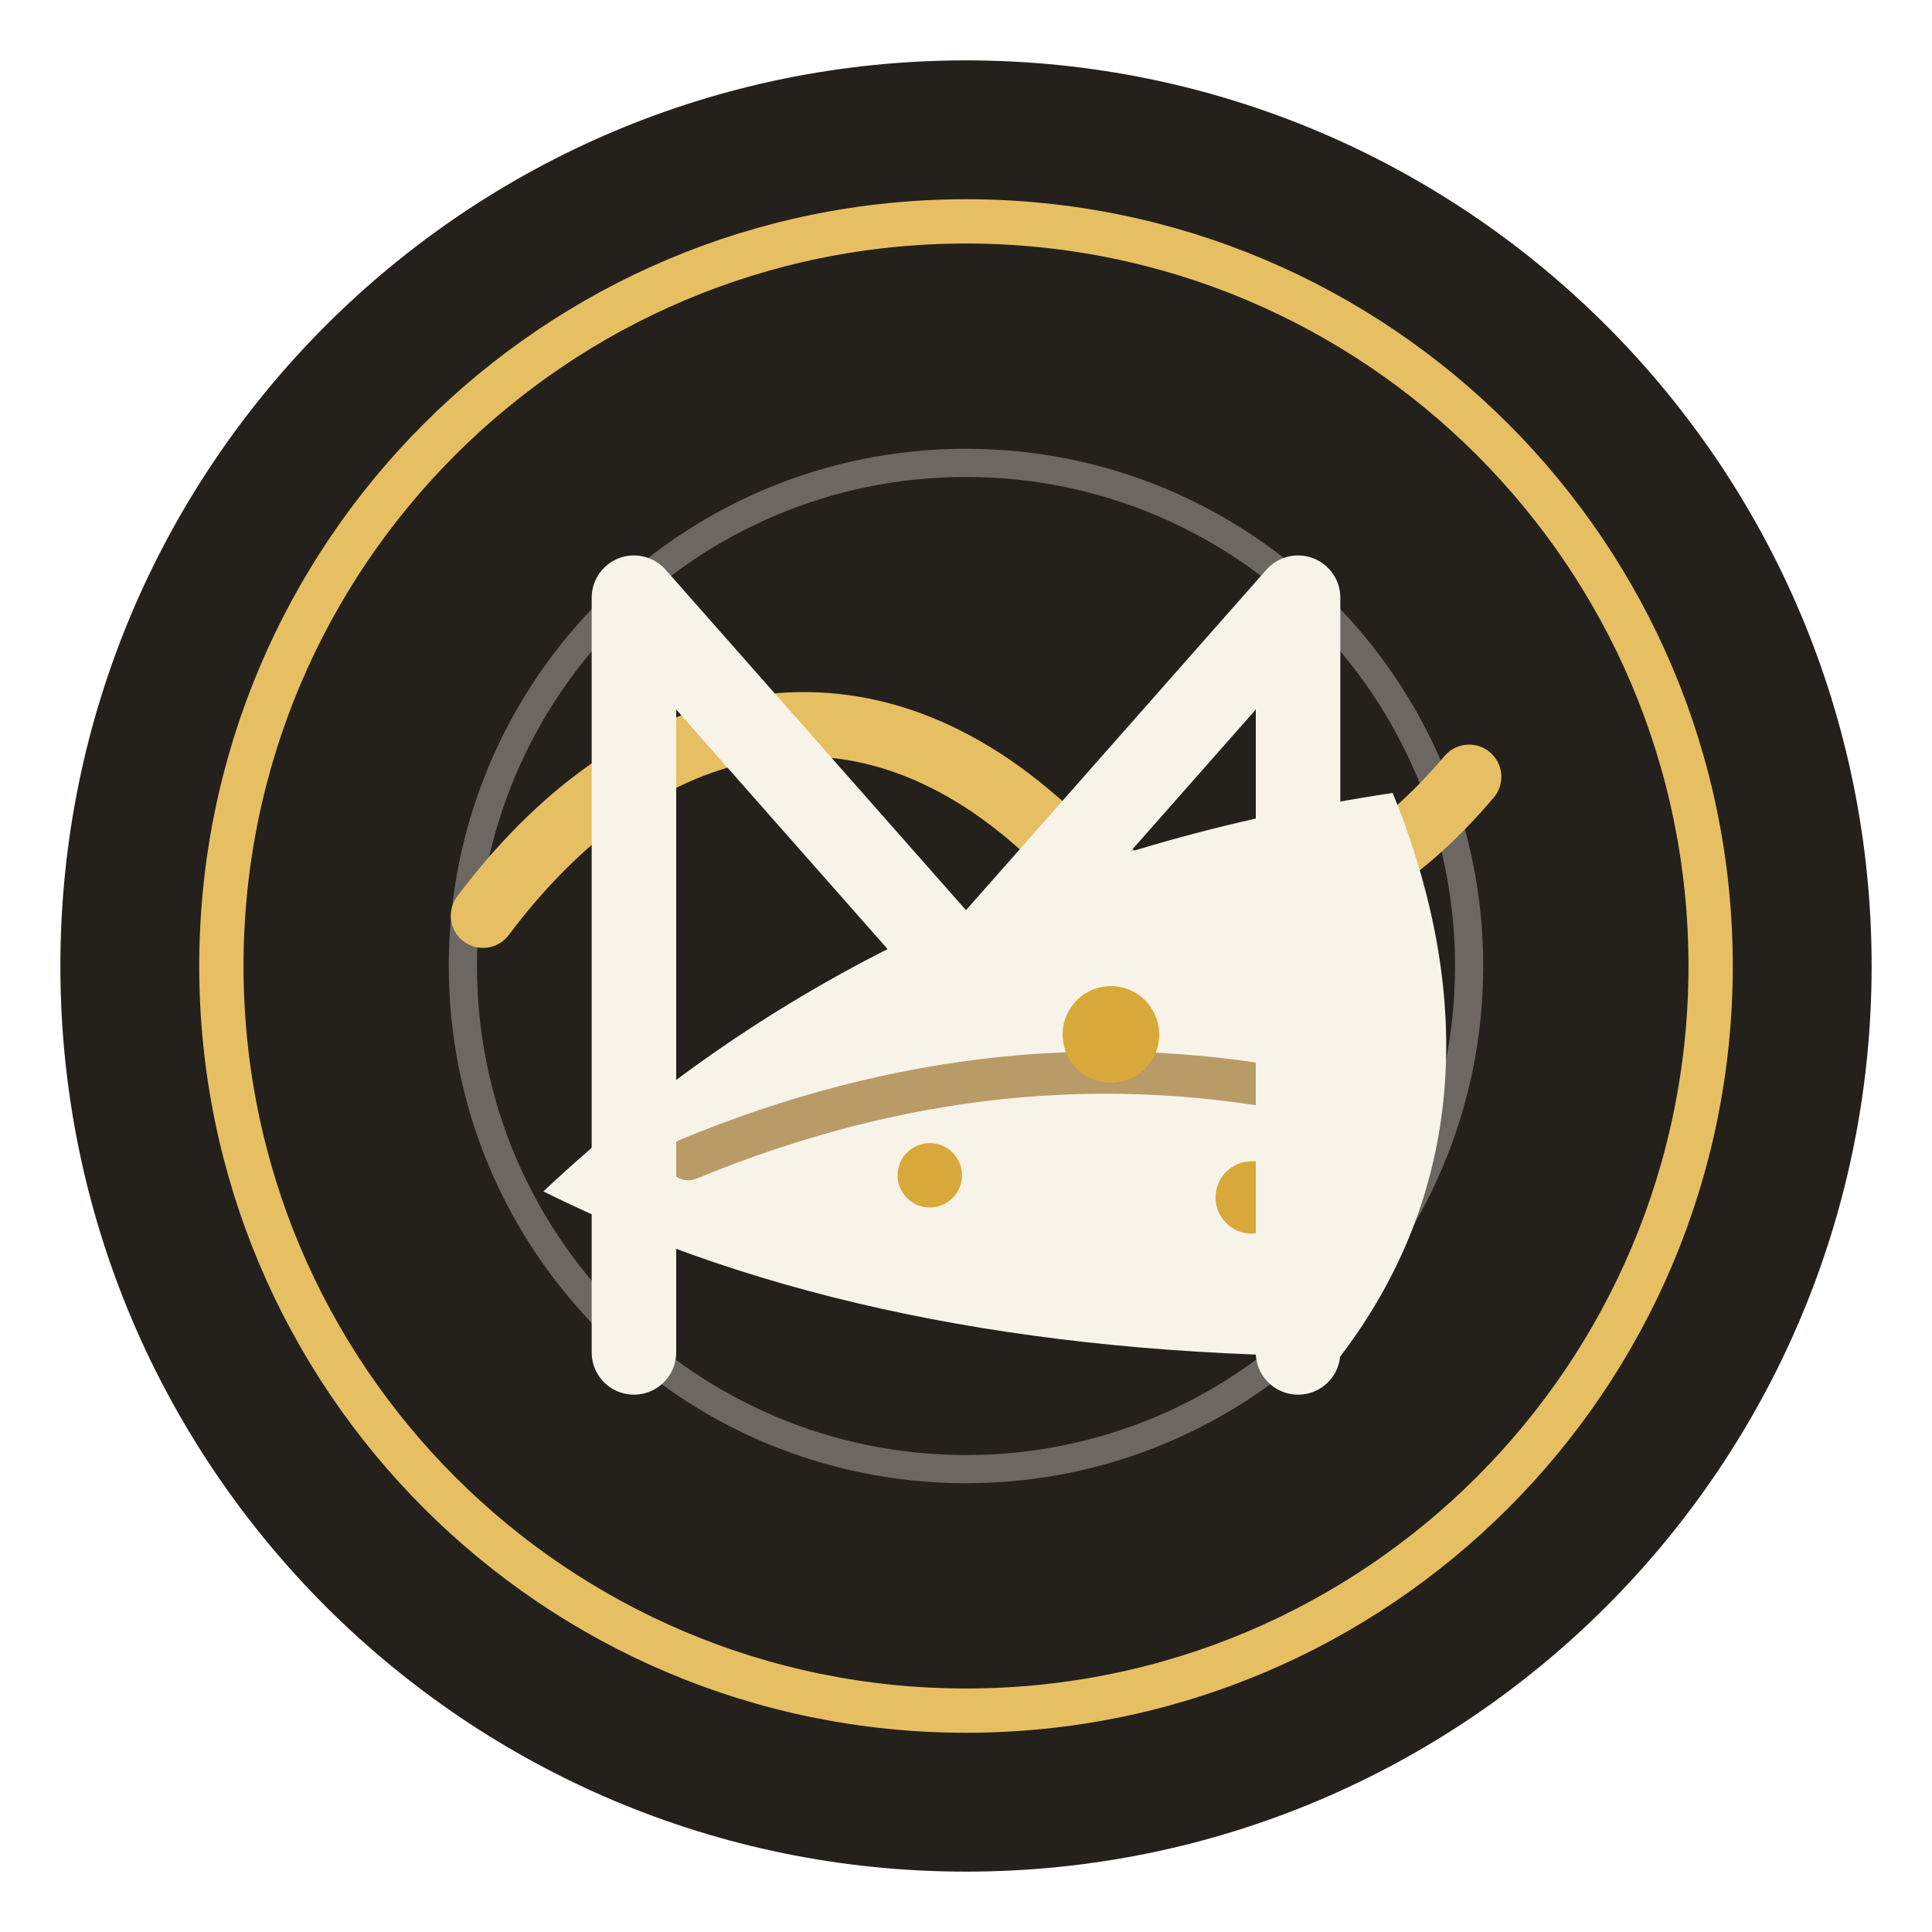
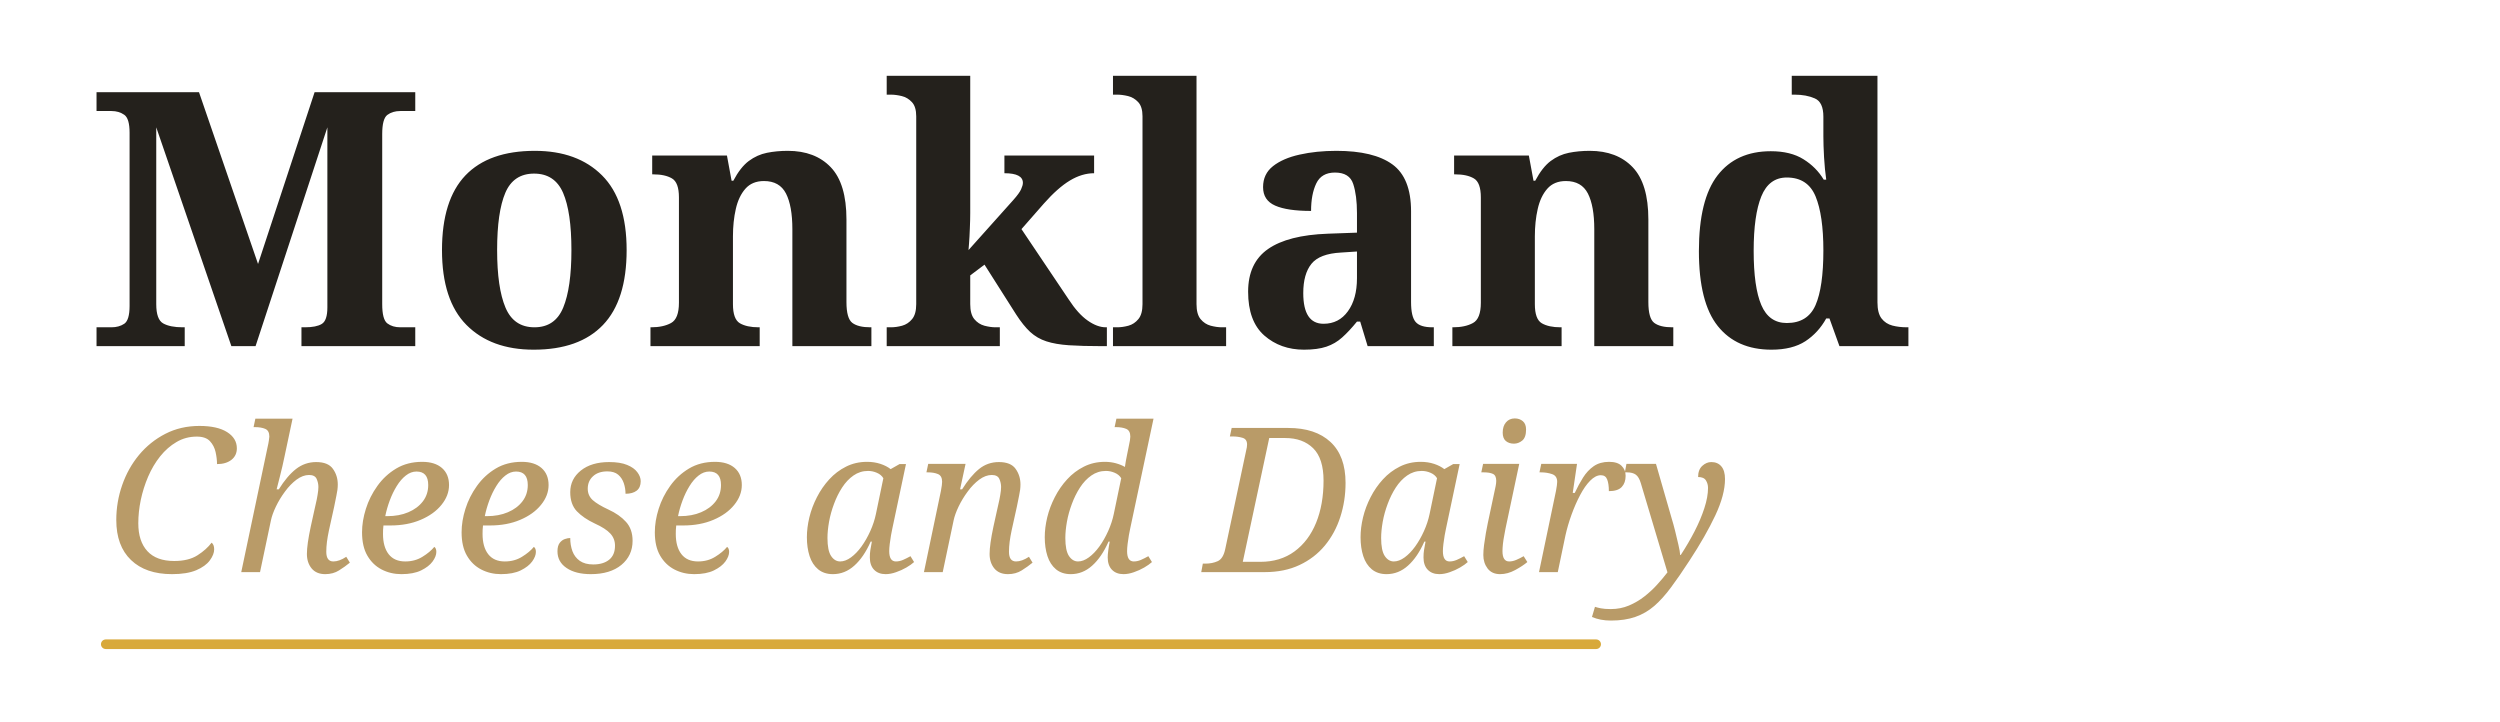
- <svg xmlns="http://www.w3.org/2000/svg" viewBox="0 0 96 96" fill="none">
-   <circle cx="48" cy="48" r="45" fill="#24211c" />
-   <circle cx="48" cy="48" r="37" stroke="#e7bf63" stroke-width="2.2" />
-   <circle cx="48" cy="48" r="25" stroke="#f7f3e9" stroke-opacity=".34" stroke-width="1.4" />
-   <path d="M24 45.5C31.5 35.5 42 32.5 51.5 40.8C58.2 46.7 65.7 47.2 73 38.6" stroke="#e7bf63" stroke-width="3.2" stroke-linecap="round" />
-   <path d="M27 59.2C38.7 48.2 52.6 41.9 69.2 39.4C73.4 49.7 72.7 59.4 66.6 67.4C51 67.3 37.8 64.6 27 59.2Z" fill="#f7f3e9" />
-   <path d="M34.2 57.6C44.6 53.3 55 52.2 65.4 54.4" stroke="#b99b68" stroke-width="2.1" stroke-linecap="round" />
-   <circle cx="55.2" cy="51.4" r="2.4" fill="#d8a93a" />
-   <circle cx="62.2" cy="59.5" r="1.8" fill="#d8a93a" />
-   <circle cx="46.2" cy="58.4" r="1.6" fill="#d8a93a" />
-   <path d="M31.5 67.2V29.7L48 48.4L64.5 29.7V67.2" stroke="#f7f3e9" stroke-width="4.2" stroke-linecap="round" stroke-linejoin="round" />
+ <svg xmlns="http://www.w3.org/2000/svg" viewBox="0 0 520 150" fill="none">
+   <text x="18" y="72" fill="#24211c" font-family="Cormorant Garamond, Georgia, serif" font-size="74" font-weight="600">Monkland</text>
+   <text x="22" y="119" fill="#b99b68" font-family="Cormorant Garamond, Georgia, serif" font-size="42" font-style="italic">Cheese and Dairy</text>
+   <path d="M22 134H332" stroke="#d8a93a" stroke-width="2" stroke-linecap="round" />
</svg>
